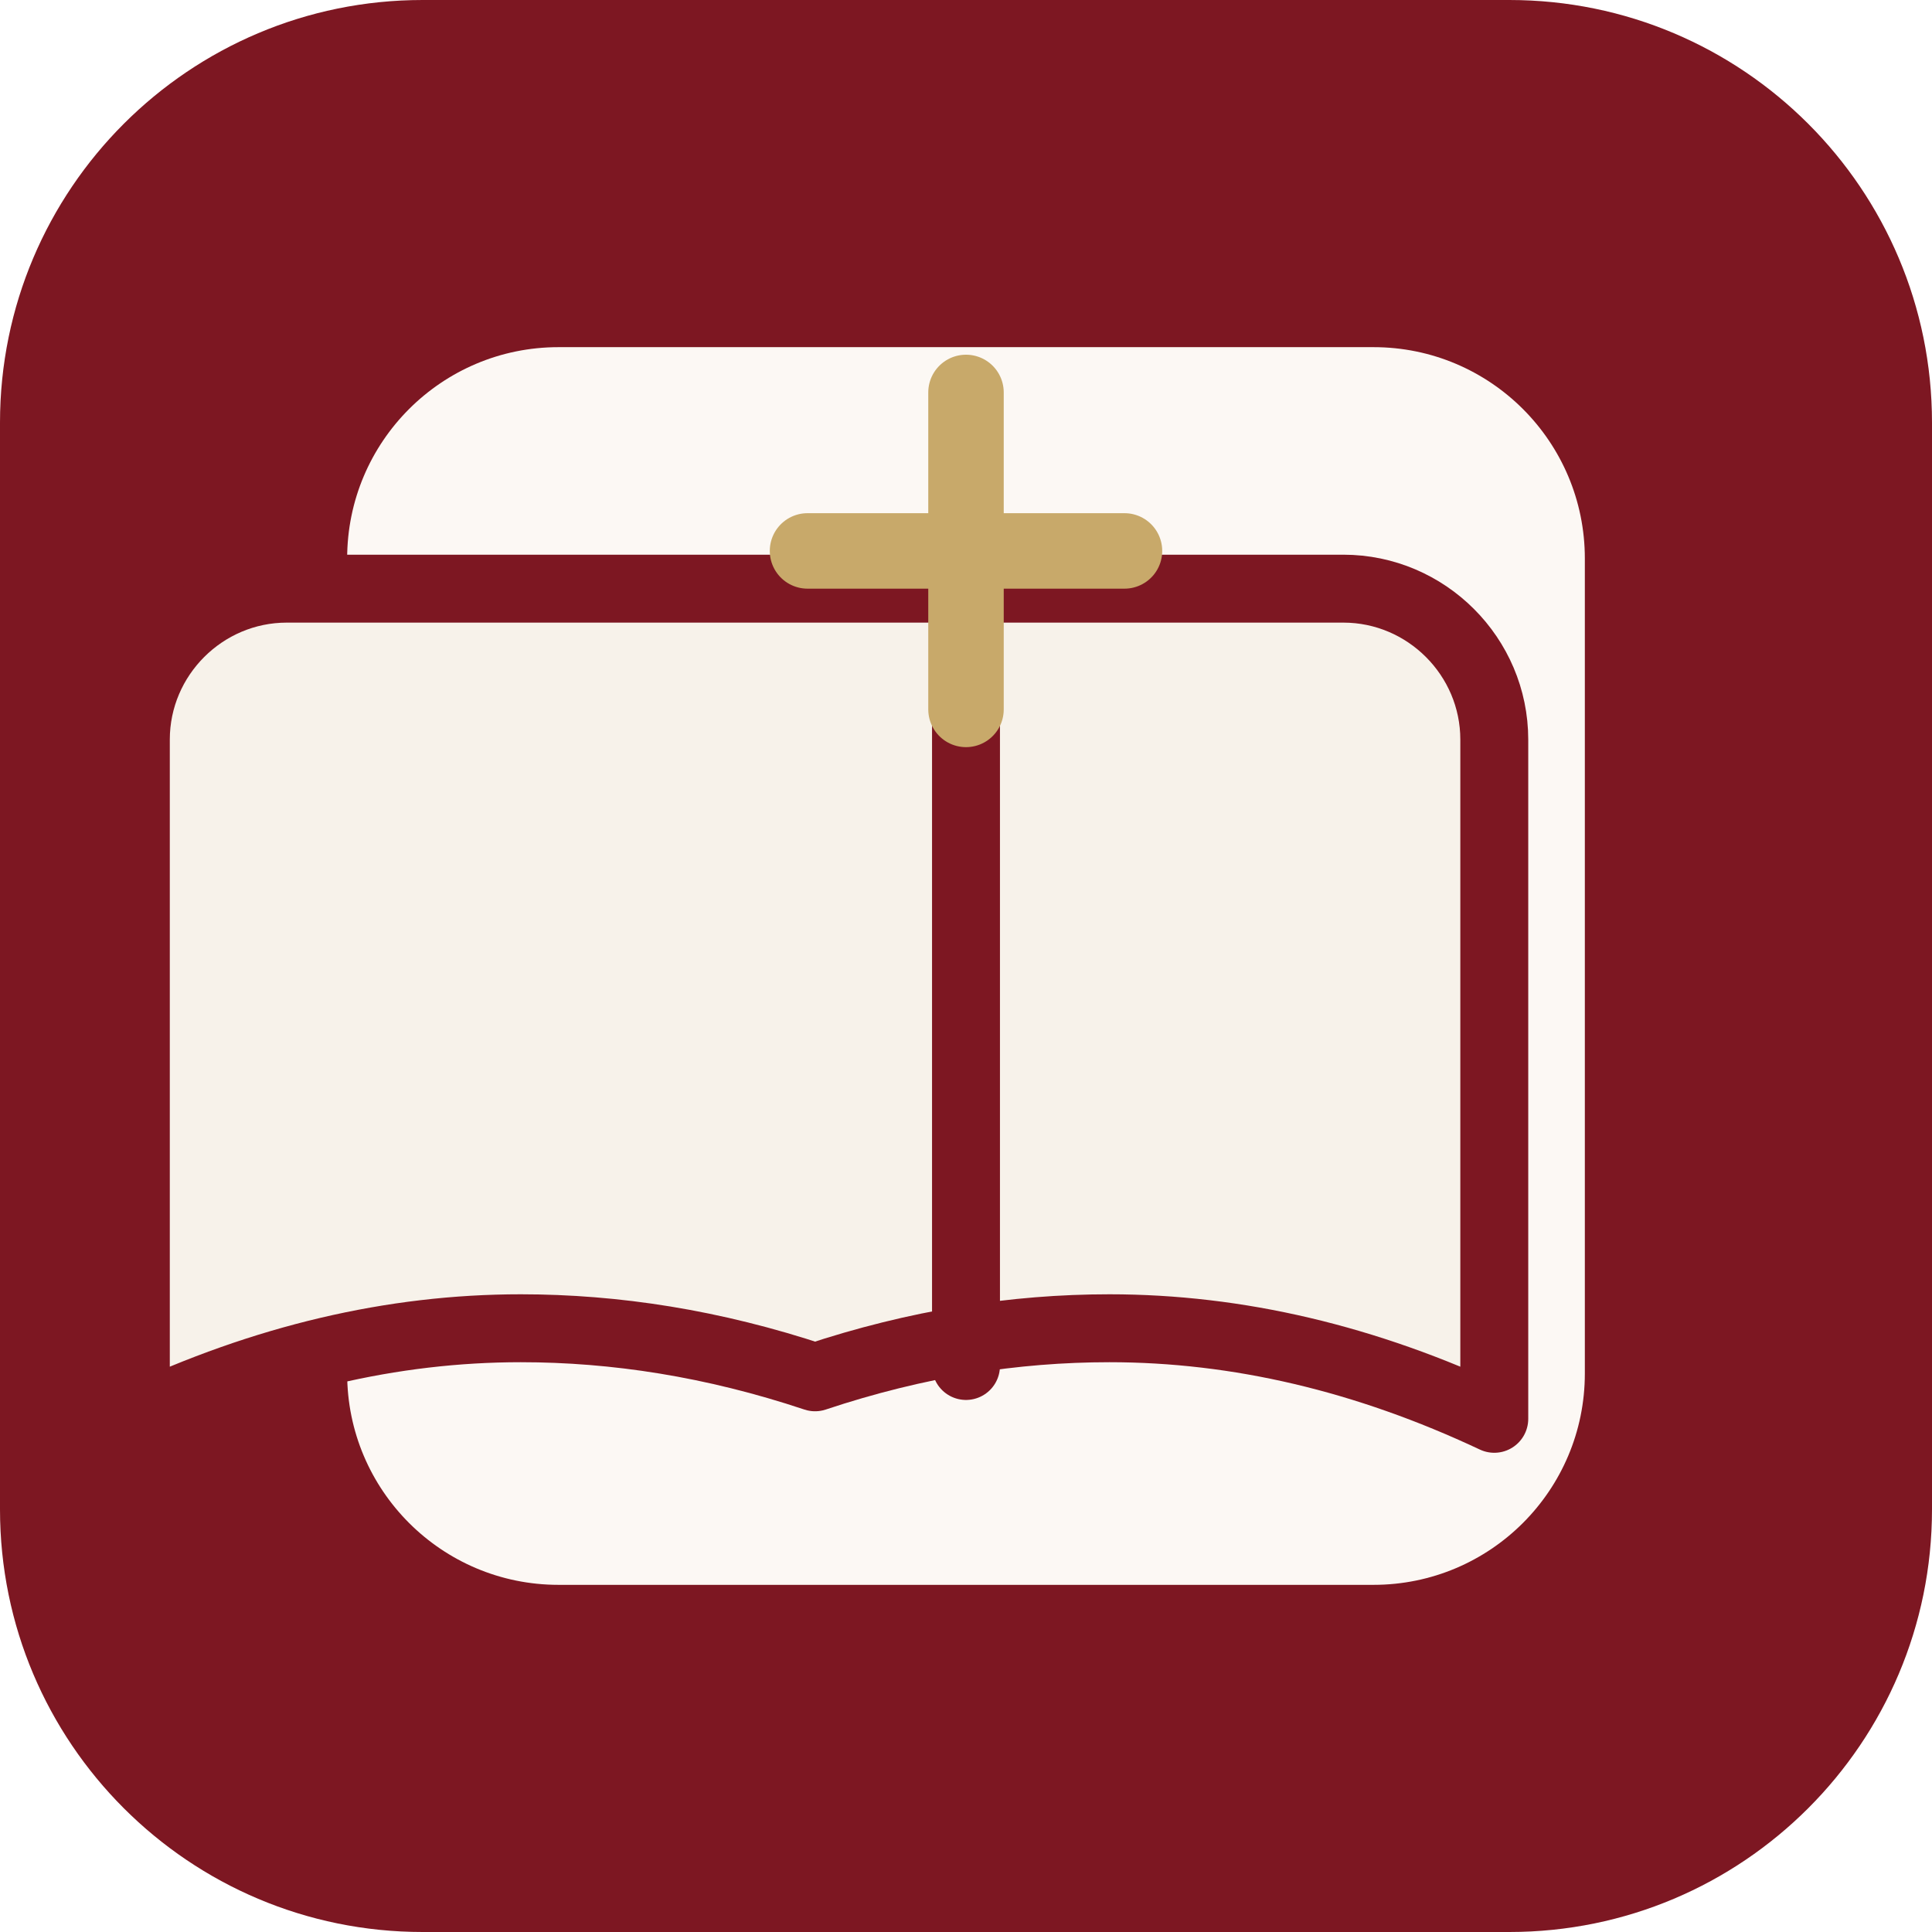
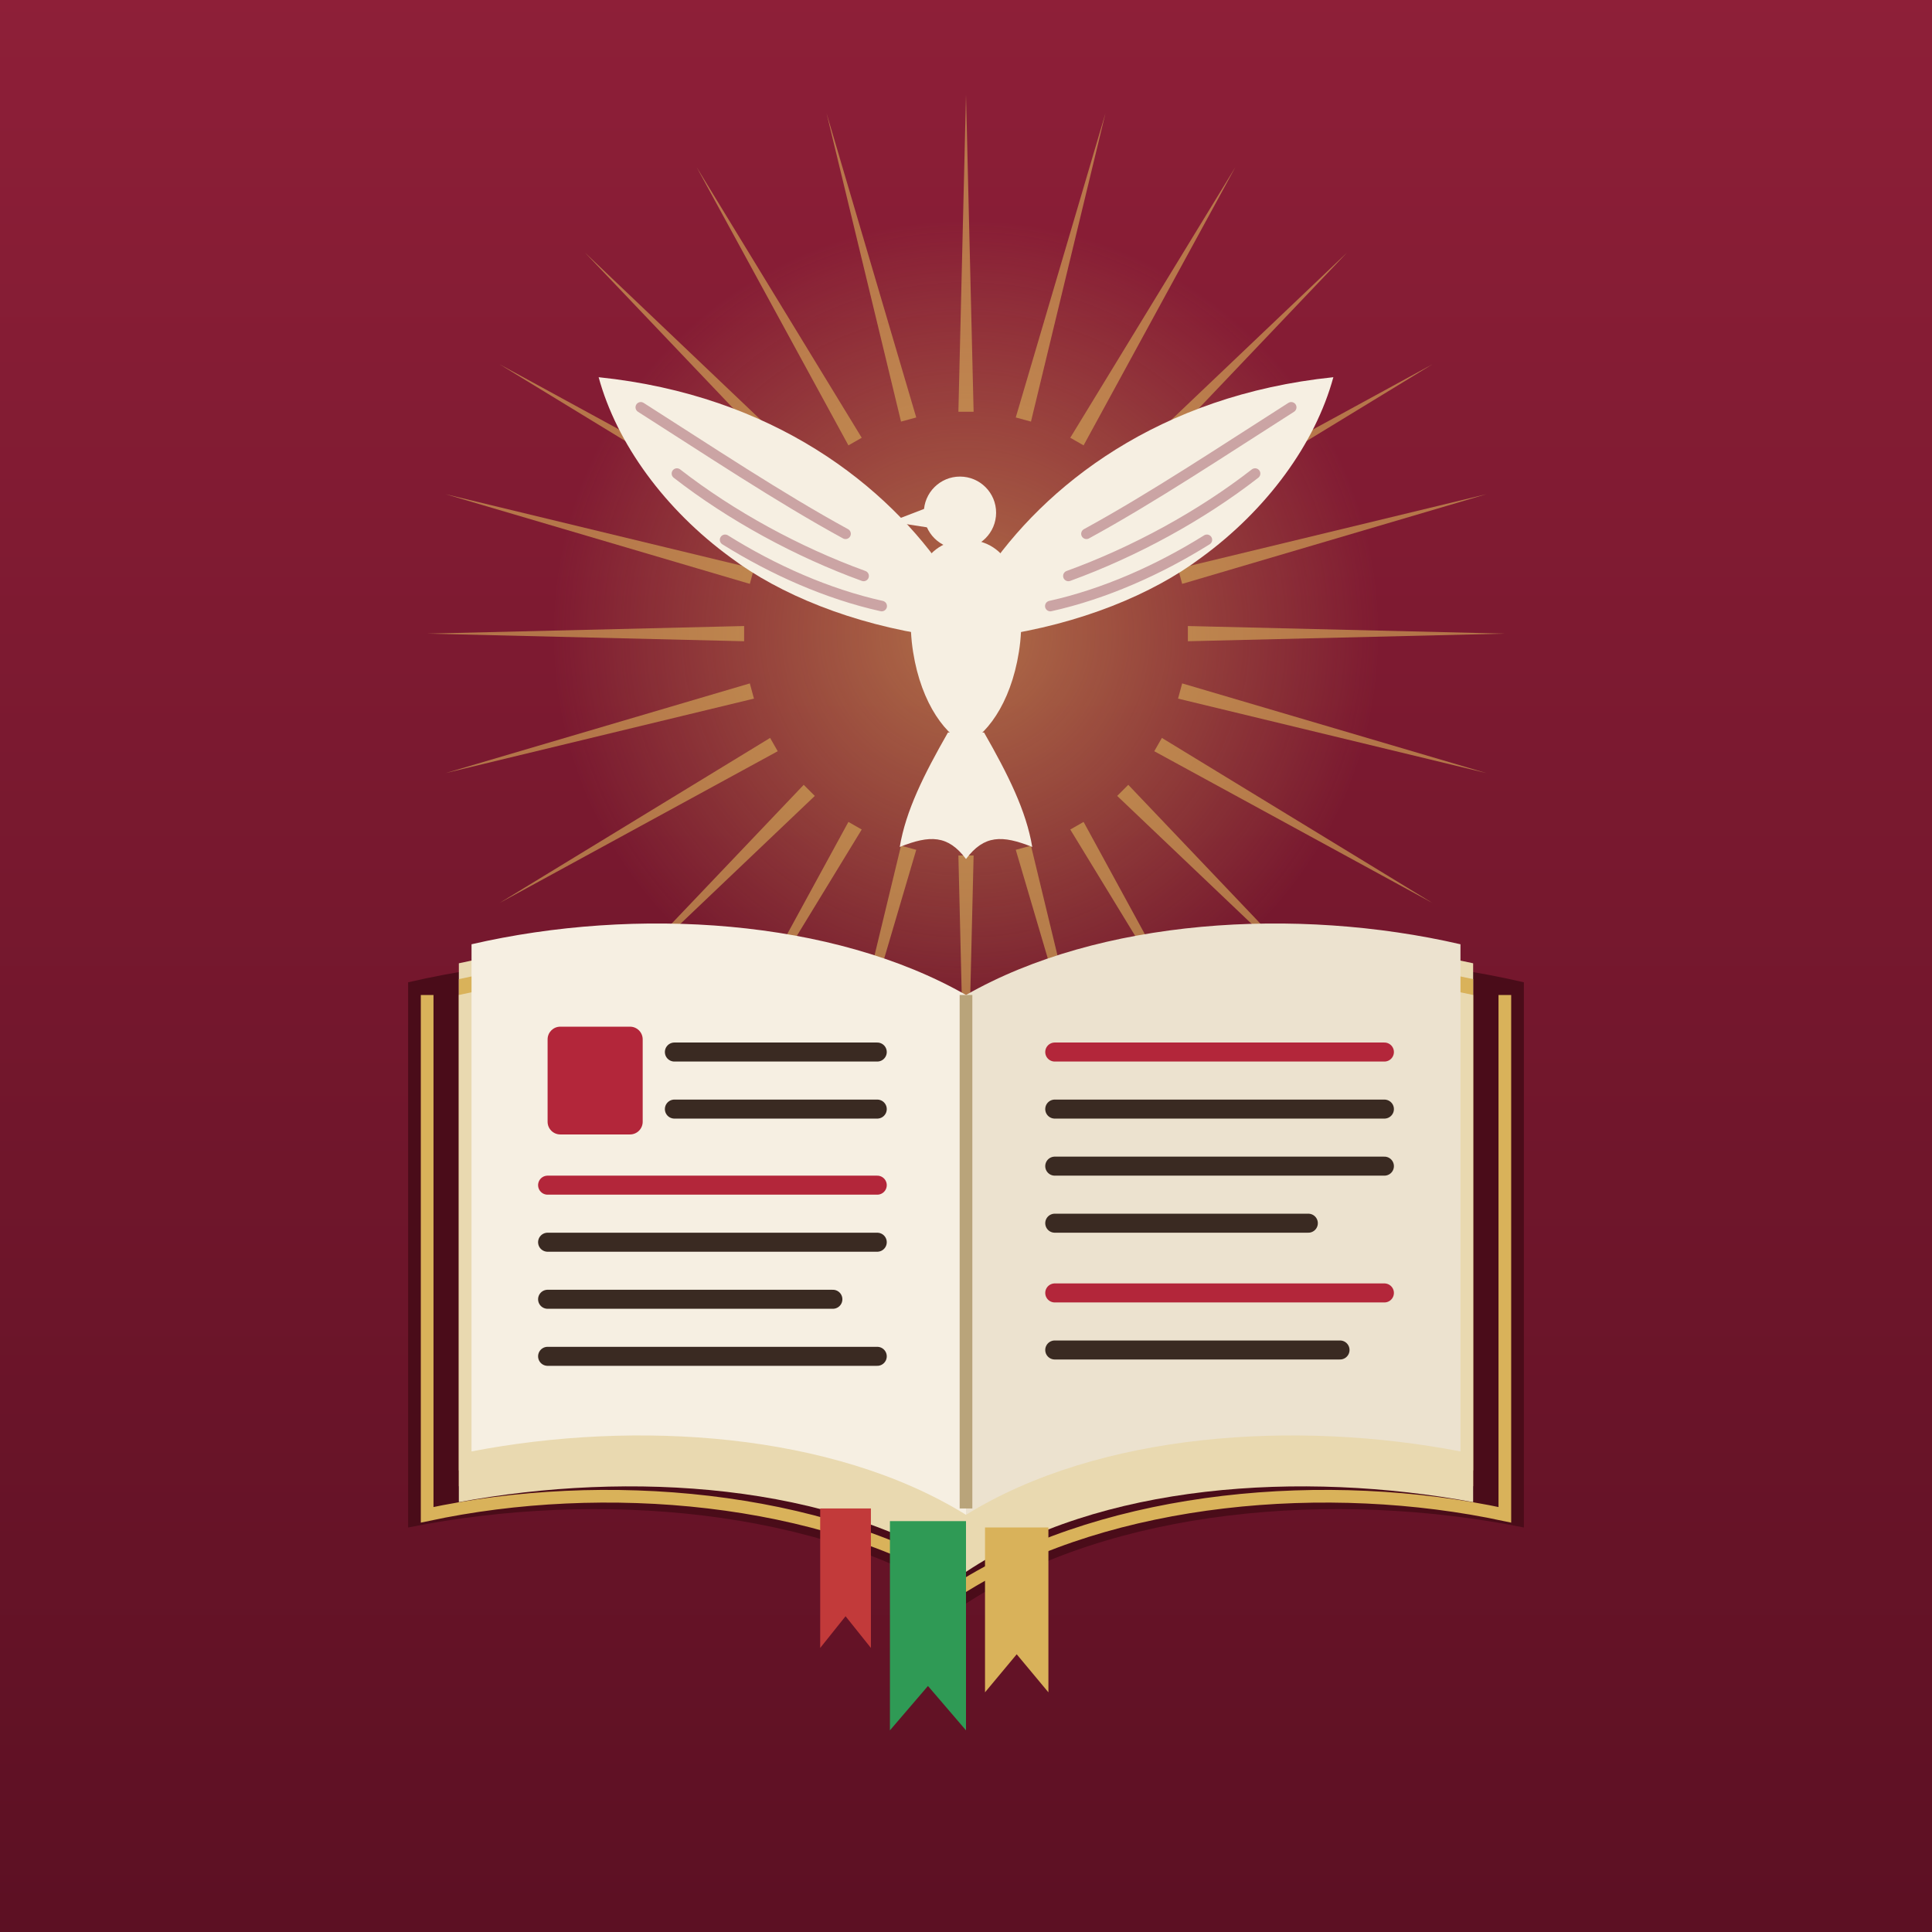
<svg xmlns="http://www.w3.org/2000/svg" viewBox="0 0 512 512">
-   <rect width="512" height="512" rx="112" fill="#7d1722" />
-   <rect x="92" y="92" width="328" height="328" rx="56" fill="#fffdf8" opacity=".98" />
-   <path d="M156 156h200c22 0 40 18 40 40v180c-34-16-68-24-102-24-25 0-51 4-78 13-27-9-53-13-78-13-34 0-68 8-102 24V196c0-22 18-40 40-40h80z" fill="#f7f2ea" stroke="#7d1722" stroke-width="18" stroke-linejoin="round" />
-   <path d="M256 165v197" stroke="#7d1722" stroke-width="18" stroke-linecap="round" />
-   <path d="M256 104v84M214 146h84" stroke="#c8a96a" stroke-width="20" stroke-linecap="round" />
+   <defs>
+     <linearGradient id="g" x1="0" y1="0" x2="0" y2="1">
+       <stop offset="0" stop-color="#8e1f38" />
+       <stop offset="1" stop-color="#5c1023" />
+     </linearGradient>
+     <radialGradient id="l" cx=".5" cy=".5" r=".5">
+       <stop offset="0" stop-color="#d9b25a" stop-opacity=".55" />
+       <stop offset="1" stop-color="#d9b25a" stop-opacity="0" />
+     </radialGradient>
+   </defs>
+   <rect width="512" height="512" fill="url(#g)" />
+   <g transform="translate(256 262) scale(.84) translate(-256 -262)">
+     <circle cx="256" cy="150" r="130" fill="url(#l)" />
+     <path d="M326.0 147.6 L426.0 150.0 L326.0 152.4Z" fill="#d9b25a" opacity="0.6" />
+     <path d="M324.2 165.7 L420.2 194.0 L322.9 170.5Z" fill="#d9b25a" opacity="0.6" />
+     <path d="M317.8 182.9 L403.2 235.0 L315.4 187.1Z" fill="#d9b25a" opacity="0.6" />
+     <path d="M307.2 197.7 L376.2 270.2 L303.7 201.2Z" fill="#d9b25a" opacity="0.6" />
+     <path d="M293.1 209.4 L341.0 297.2 L288.9 211.8Z" fill="#d9b25a" opacity="0.6" />
+     <path d="M276.5 216.9 L300.0 314.2 L271.7 218.2Z" fill="#d9b25a" opacity="0.6" />
+     <path d="M258.4 220.0 L256.0 320.0 L253.6 220.0Z" fill="#d9b25a" opacity="0.6" />
+     <path d="M240.3 218.2 L212.0 314.2 L235.5 216.9Z" fill="#d9b25a" opacity="0.6" />
+     <path d="M223.1 211.8 L171.0 297.2 L218.9 209.4Z" fill="#d9b25a" opacity="0.6" />
+     <path d="M208.3 201.2 L135.8 270.2 L204.8 197.7Z" fill="#d9b25a" opacity="0.6" />
+     <path d="M196.6 187.1 L108.8 235.0 L194.2 182.9Z" fill="#d9b25a" opacity="0.6" />
+     <path d="M189.1 170.5 L91.8 194.0 L187.8 165.7Z" fill="#d9b25a" opacity="0.6" />
+     <path d="M186.0 152.4 L86.0 150.0 L186.0 147.6Z" fill="#d9b25a" opacity="0.6" />
+     <path d="M187.8 134.3 L91.8 106.0 L189.1 129.5Z" fill="#d9b25a" opacity="0.6" />
+     <path d="M194.2 117.1 L108.8 65.0 L196.6 112.9Z" fill="#d9b25a" opacity="0.6" />
+     <path d="M204.8 102.3 L135.8 29.8 L208.3 98.8Z" fill="#d9b25a" opacity="0.6" />
+     <path d="M218.9 90.6 L171.0 2.8 L223.1 88.2Z" fill="#d9b25a" opacity="0.6" />
+     <path d="M235.5 83.1 L212.0 -14.2 L240.3 81.8Z" fill="#d9b25a" opacity="0.6" />
+     <path d="M253.6 80.0 L256.0 -20.0 L258.4 80.0Z" fill="#d9b25a" opacity="0.6" />
+     <path d="M271.7 81.8 L300.0 -14.2 L276.5 83.1Z" fill="#d9b25a" opacity="0.6" />
+     <path d="M288.9 88.2 L341.0 2.8 L293.1 90.6Z" fill="#d9b25a" opacity="0.6" />
+     <path d="M303.7 98.8 L376.2 29.8 L307.2 102.3Z" fill="#d9b25a" opacity="0.6" />
+     <path d="M315.4 112.9 L403.2 65.0 L317.8 117.1Z" fill="#d9b25a" opacity="0.6" />
+     <path d="M322.9 129.5 L420.2 106.0 L324.2 134.3Z" fill="#d9b25a" opacity="0.6" />
+     <g transform="translate(256 128) scale(0.95)">
+       <g fill="#f6efe2">
+         <path d="M-6 4 C-26 -26 -64 -56 -122 -62 C-116 -40 -100 -18 -78 -2 C-62 10 -38 20 -10 24 Z" />
+         <path d="M-6 4 C-26 -26 -64 -56 -122 -62 C-116 -40 -100 -18 -78 -2 C-62 10 -38 20 -10 24 Z" transform="scale(-1 1)" />
+         <path d="M0 -8 C14 -8 20 6 18 26 C16 44 8 56 0 60 C-8 56 -16 44 -18 26 C-20 6 -14 -8 0 -8 Z" />
+         <circle cx="-2" cy="-17" r="12" />
+         <path d="M-12 -19 L-25 -14 L-12 -12 Z" />
+         <path d="M-6 56 C-14 70 -20 82 -22 94 C-12 90 -6 90 0 98 C6 90 12 90 22 94 C20 82 14 70 6 56 Z" />
+       </g>
+       <g fill="none" stroke="#7a1830" stroke-width="3.5" stroke-linecap="round" opacity=".35">
+         <path d="M-40 -10 C-62 -22 -86 -38 -108 -52 M-34 4 C-56 -4 -78 -16 -96 -30 M-28 14 C-46 10 -64 2 -80 -8" />
+         <path d="M-40 -10 C-62 -22 -86 -38 -108 -52 M-34 4 C-56 -4 -78 -16 -96 -30 M-28 14 C-46 10 -64 2 -80 -8" transform="scale(-1 1)" />
+       </g>
+     </g>
+     <g transform="translate(256 312) scale(1.0) translate(-256 -300)">
+       <path d="M256 268 C210 240 140 234 80 248 V420 C140 408 210 414 256 444 C302 414 372 408 432 420 V248 C372 234 302 240 256 268Z" fill="#4a0c19" />
+       <path d="M86 252 V416 C142 404 210 410 256 438 C302 410 370 404 426 416 V252" fill="none" stroke="#d9b25a" stroke-width="4" />
+       <path d="M256 258 C214 234 150 230 96 242 V402 C150 392 214 396 256 424 C298 396 362 392 416 402 V242 C362 230 298 234 256 258Z" fill="#e9d9b0" />
+       <path d="M256 263 C214 239 150 235 96 247 V407 C150 397 214 401 256 429 C298 401 362 397 416 407 V247 C362 235 298 239 256 263Z" fill="#d9b25a" />
+       <path d="M256 268 C214 244 150 240 96 252 V412 C150 402 214 406 256 434 C298 406 362 402 416 412 V252 C362 240 298 244 256 268Z" fill="#e9d9b0" />
+       <path d="M256 252 C214 228 152 224 100 236 V396 C152 386 214 390 256 416 Z" fill="#f6efe2" />
+       <path d="M256 252 C298 228 360 224 412 236 V396 C360 386 298 390 256 416 Z" fill="#ece2cf" />
+       <path d="M256 252 V414" stroke="#b9a47a" stroke-width="4" />
+       <rect x="124" y="262" width="30" height="34" rx="4" fill="#b3263a" />
+       <g stroke-linecap="round" stroke-width="6">
+         <path d="M164 270 h64 M164 288 h64" stroke="#3a2a22" />
+         <path d="M124 312 h104" stroke="#b3263a" />
+         <path d="M124 330 h104 M124 348 h90 M124 366 h104" stroke="#3a2a22" />
+         <path d="M284 270 h104" stroke="#b3263a" />
+         <path d="M284 288 h104 M284 306 h104 M284 324 h80" stroke="#3a2a22" />
+         <path d="M284 346 h104" stroke="#b3263a" />
+         <path d="M284 364 h90" stroke="#3a2a22" />
+       </g>
+     </g>
+     <path d="M232 430 v66 l12 -14 l12 14 v-66z" fill="#2f9a55" />
+     <path d="M262 432 v52 l10 -12 l10 12 v-52z" fill="#d9b25a" />
+     <path d="M210 426 v44 l8 -10 l8 10 v-44z" fill="#c23a3a" />
+   </g>
</svg>
